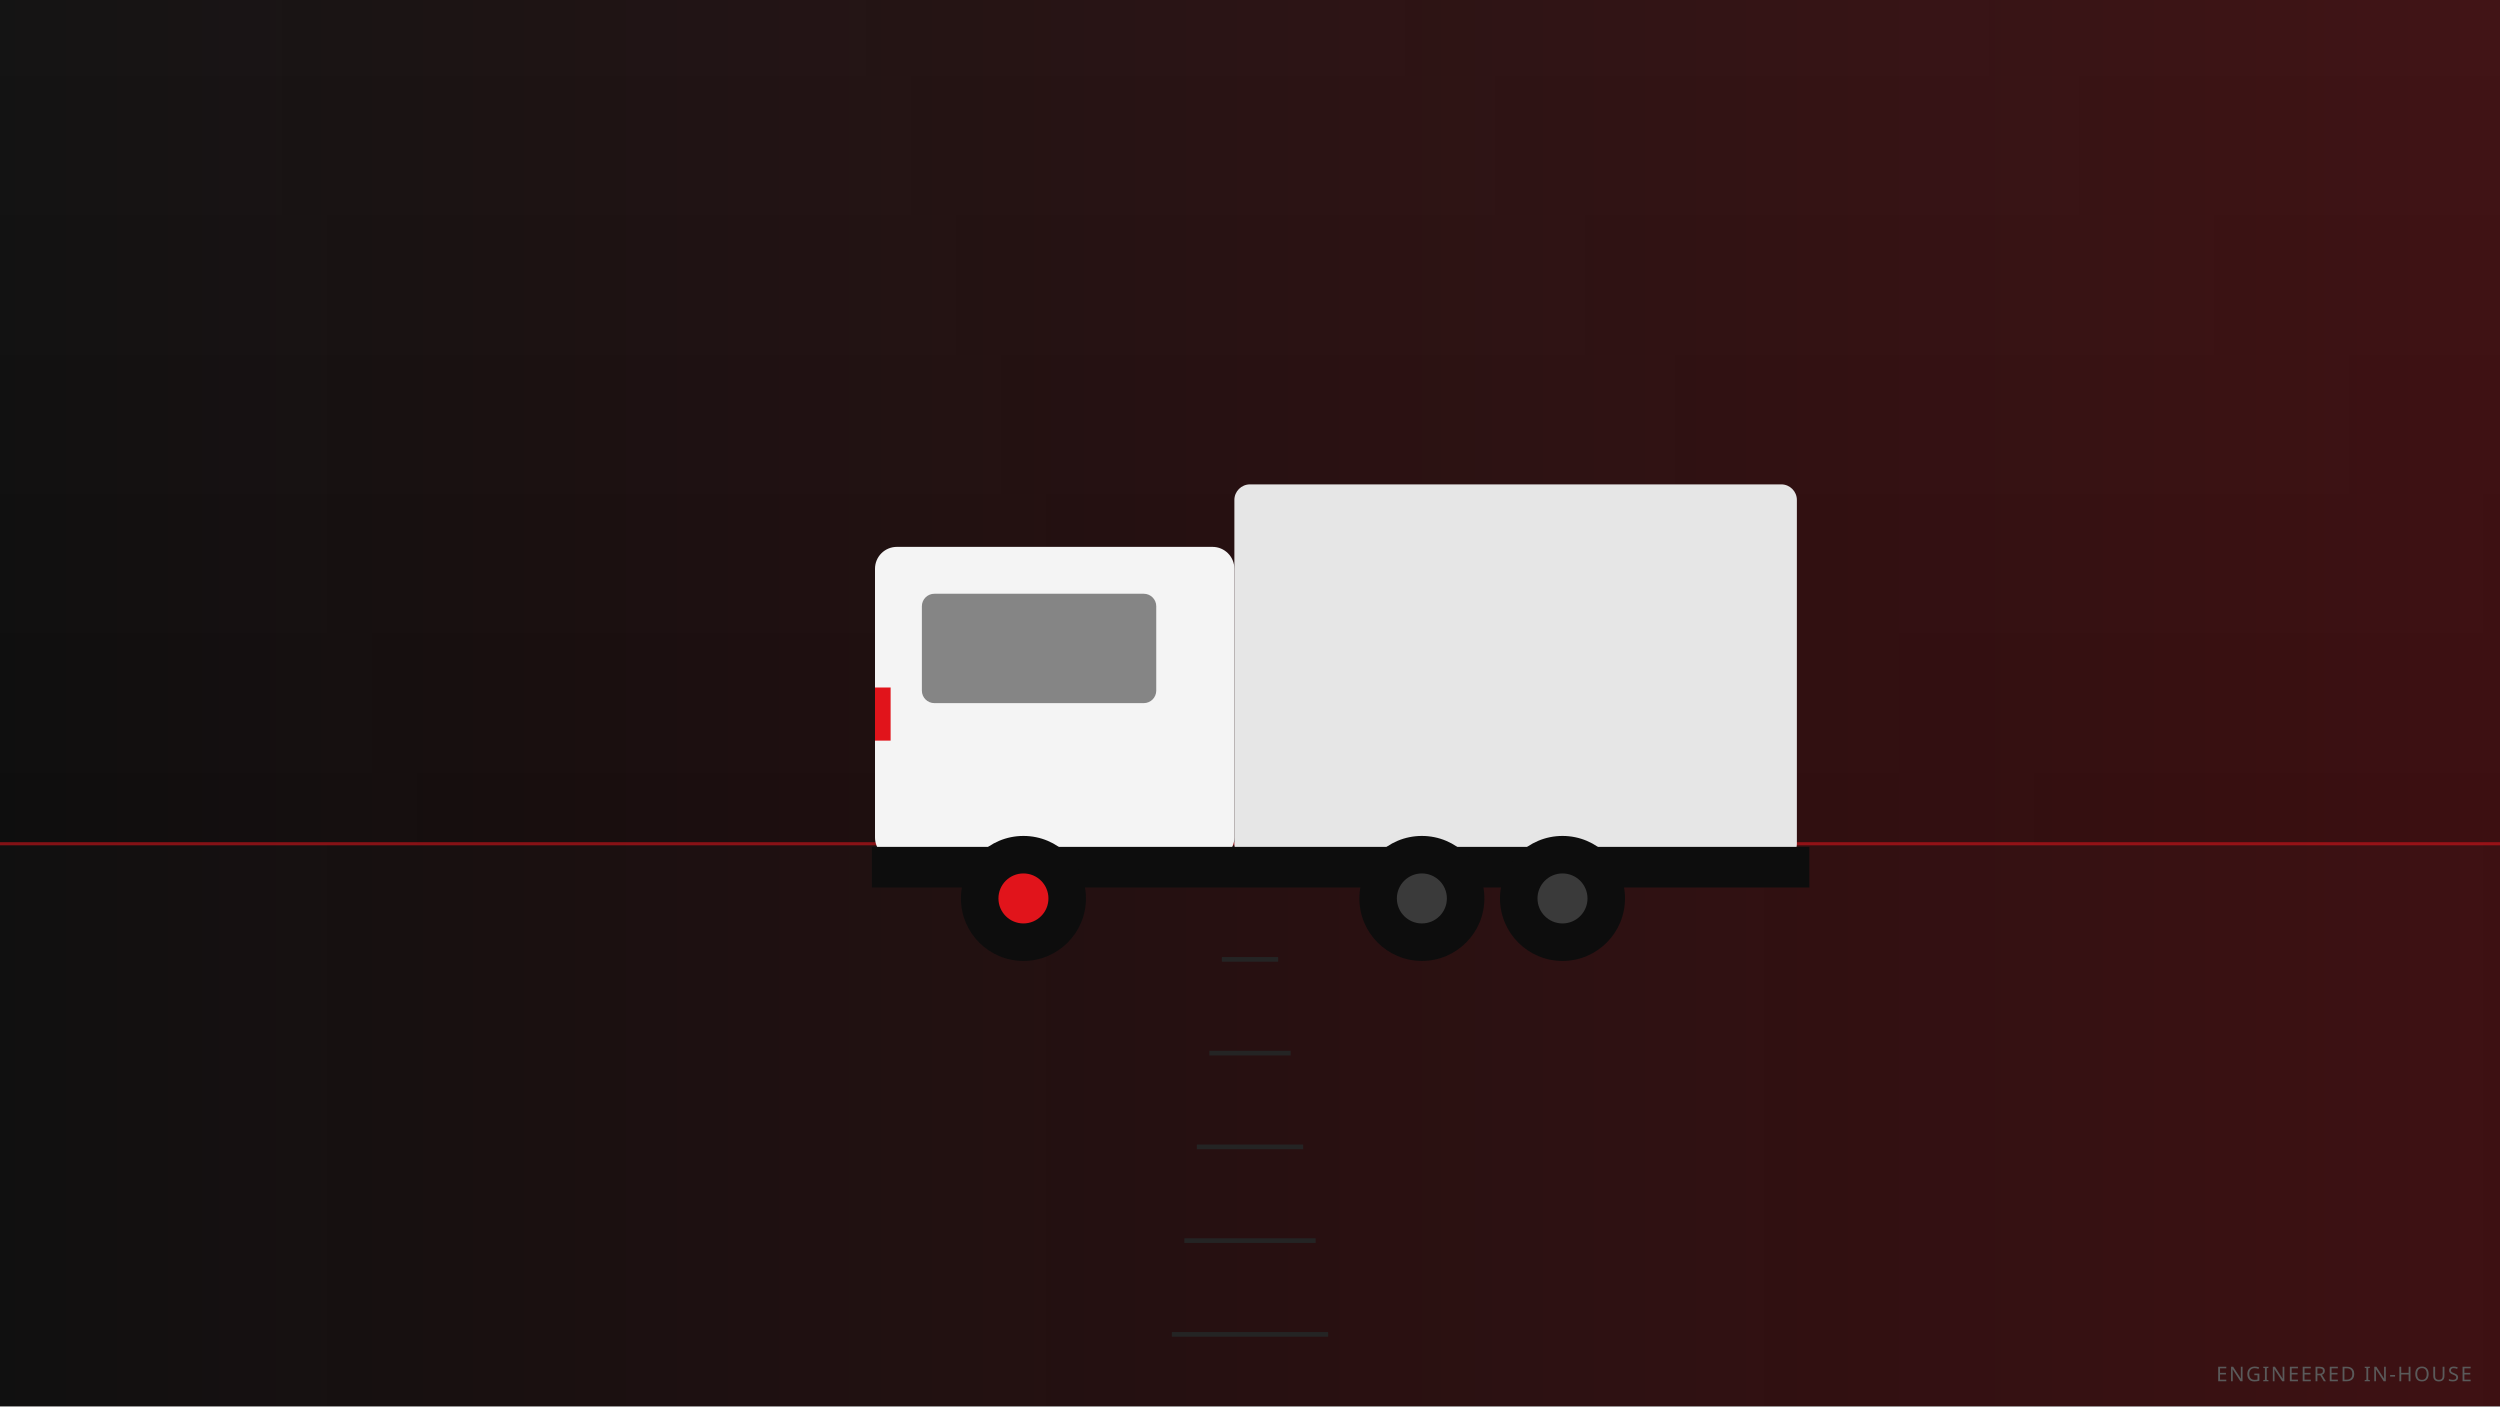
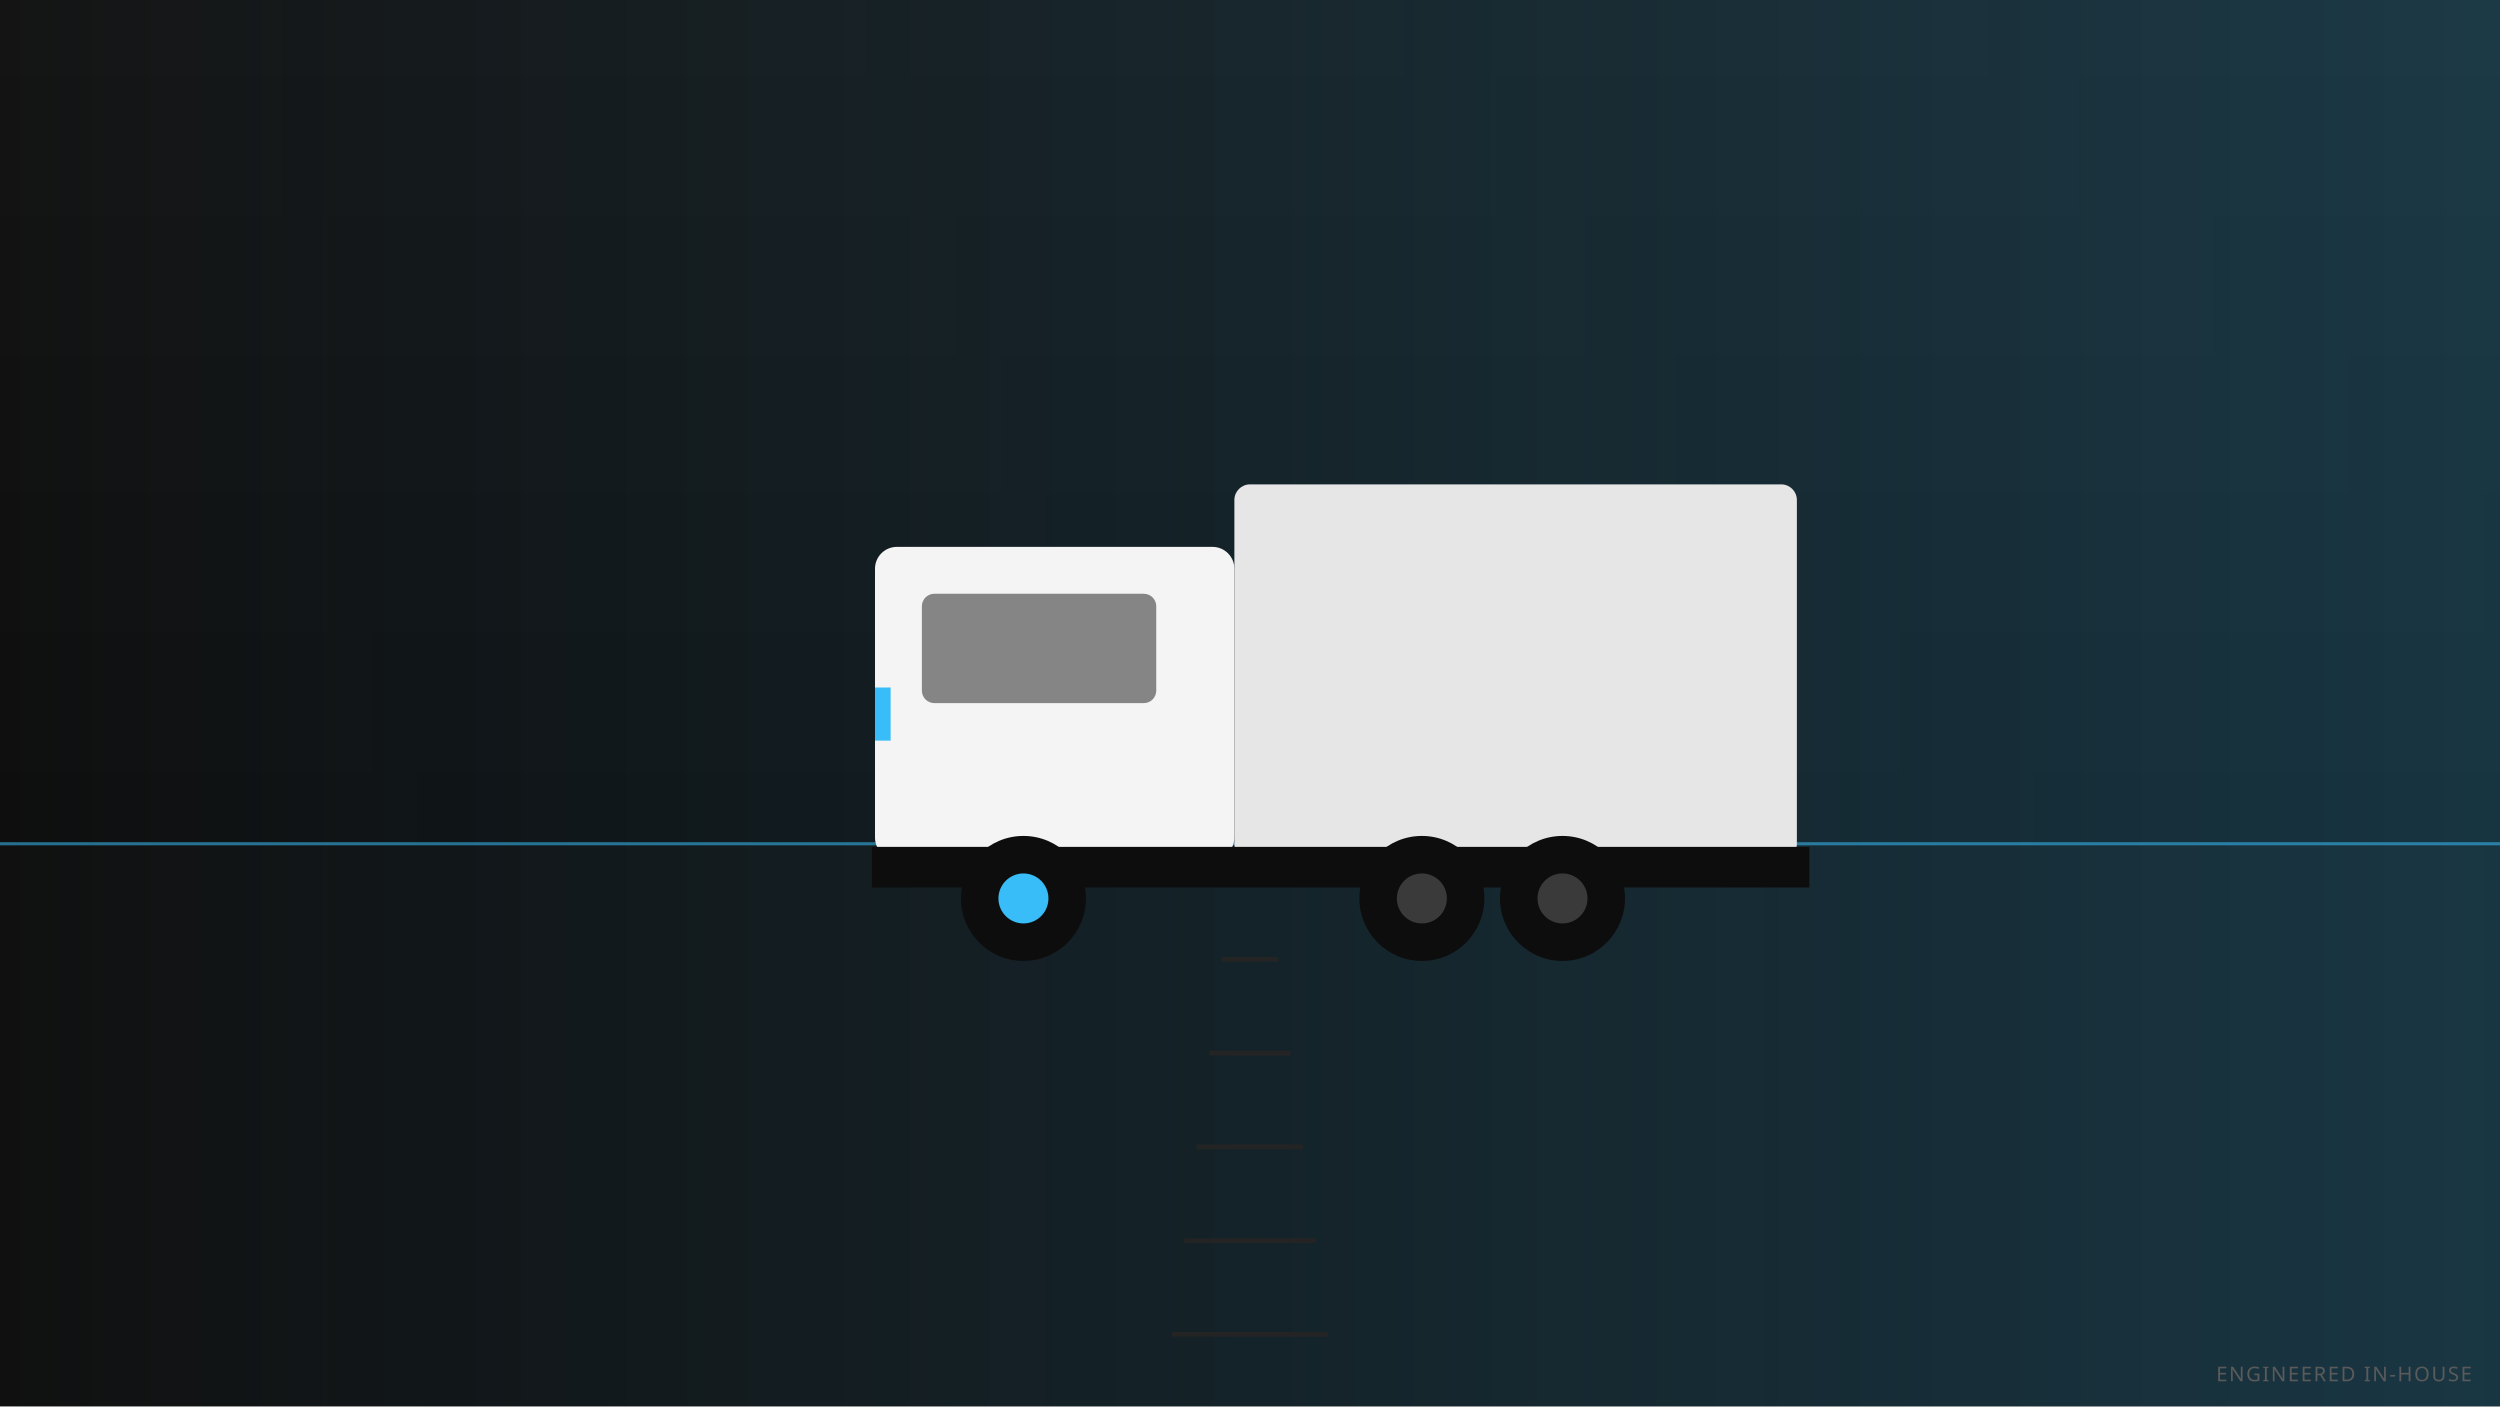
<svg xmlns="http://www.w3.org/2000/svg" viewBox="0 0 1600 900" width="1600" height="900" role="img" aria-label="ENGINEERED IN-HOUSE">
  <defs>
    <linearGradient id="sky" x1="0" y1="0" x2="0" y2="1">
      <stop offset="0" stop-color="#141414" />
      <stop offset="1" stop-color="#0a0a0a" />
    </linearGradient>
    <linearGradient id="glow" x1="0" y1="0" x2="1" y2="0">
-       <stop offset="0" stop-color="#E1141B" stop-opacity="0" />
-       <stop offset="1" stop-color="#E1141B" stop-opacity="0.22" />
+       <stop offset="0" stop-color="#38BDF8" stop-opacity="0" />
+       <stop offset="1" stop-color="#38BDF8" stop-opacity="0.22" />
    </linearGradient>
  </defs>
  <rect width="1600" height="900" fill="url(#sky)" />
  <rect x="0" y="540" width="1600" height="360" fill="#101010" />
  <rect width="1600" height="900" fill="url(#glow)" />
-   <line x1="0" y1="540" x2="1600" y2="540" stroke="#E1141B" stroke-width="2" opacity="0.55" />
+   <line x1="0" y1="540" x2="1600" y2="540" stroke="#38BDF8" stroke-width="2" opacity="0.55" />
  <g stroke="#242424" stroke-width="3">
    <line x1="790" y1="554" x2="810" y2="554" />
    <line x1="782" y1="614" x2="818" y2="614" />
    <line x1="774" y1="674" x2="826" y2="674" />
    <line x1="766" y1="734" x2="834" y2="734" />
    <line x1="758" y1="794" x2="842" y2="794" />
    <line x1="750" y1="854" x2="850" y2="854" />
  </g>
  <g transform="translate(800, 540) scale(1.000)">
    <g transform="translate(-360,-250)">
      <rect x="120" y="60" width="230" height="200" rx="14" fill="#f4f4f4" />
      <rect x="150" y="90" width="150" height="70" rx="8" fill="#3a3a3a" opacity="0.6" />
      <rect x="350" y="20" width="360" height="240" rx="10" fill="#e6e6e6" />
      <rect x="118" y="252" width="600" height="26" fill="#0d0d0d" />
      <circle cx="215" cy="285" r="40" fill="#0d0d0d" />
-       <circle cx="215" cy="285" r="16" fill="#E1141B" />
+       <circle cx="215" cy="285" r="16" fill="#38BDF8" />
      <circle cx="470" cy="285" r="40" fill="#0d0d0d" />
      <circle cx="470" cy="285" r="16" fill="#3a3a3a" />
      <circle cx="560" cy="285" r="40" fill="#0d0d0d" />
      <circle cx="560" cy="285" r="16" fill="#3a3a3a" />
-       <rect x="120" y="150" width="10" height="34" fill="#E1141B" />
+       <rect x="120" y="150" width="10" height="34" fill="#38BDF8" />
    </g>
  </g>
  <text x="1582" y="884" text-anchor="end" font-family="Manrope, sans-serif" font-size="13" fill="#5a5a5a" letter-spacing="1">ENGINEERED IN-HOUSE</text>
</svg>
